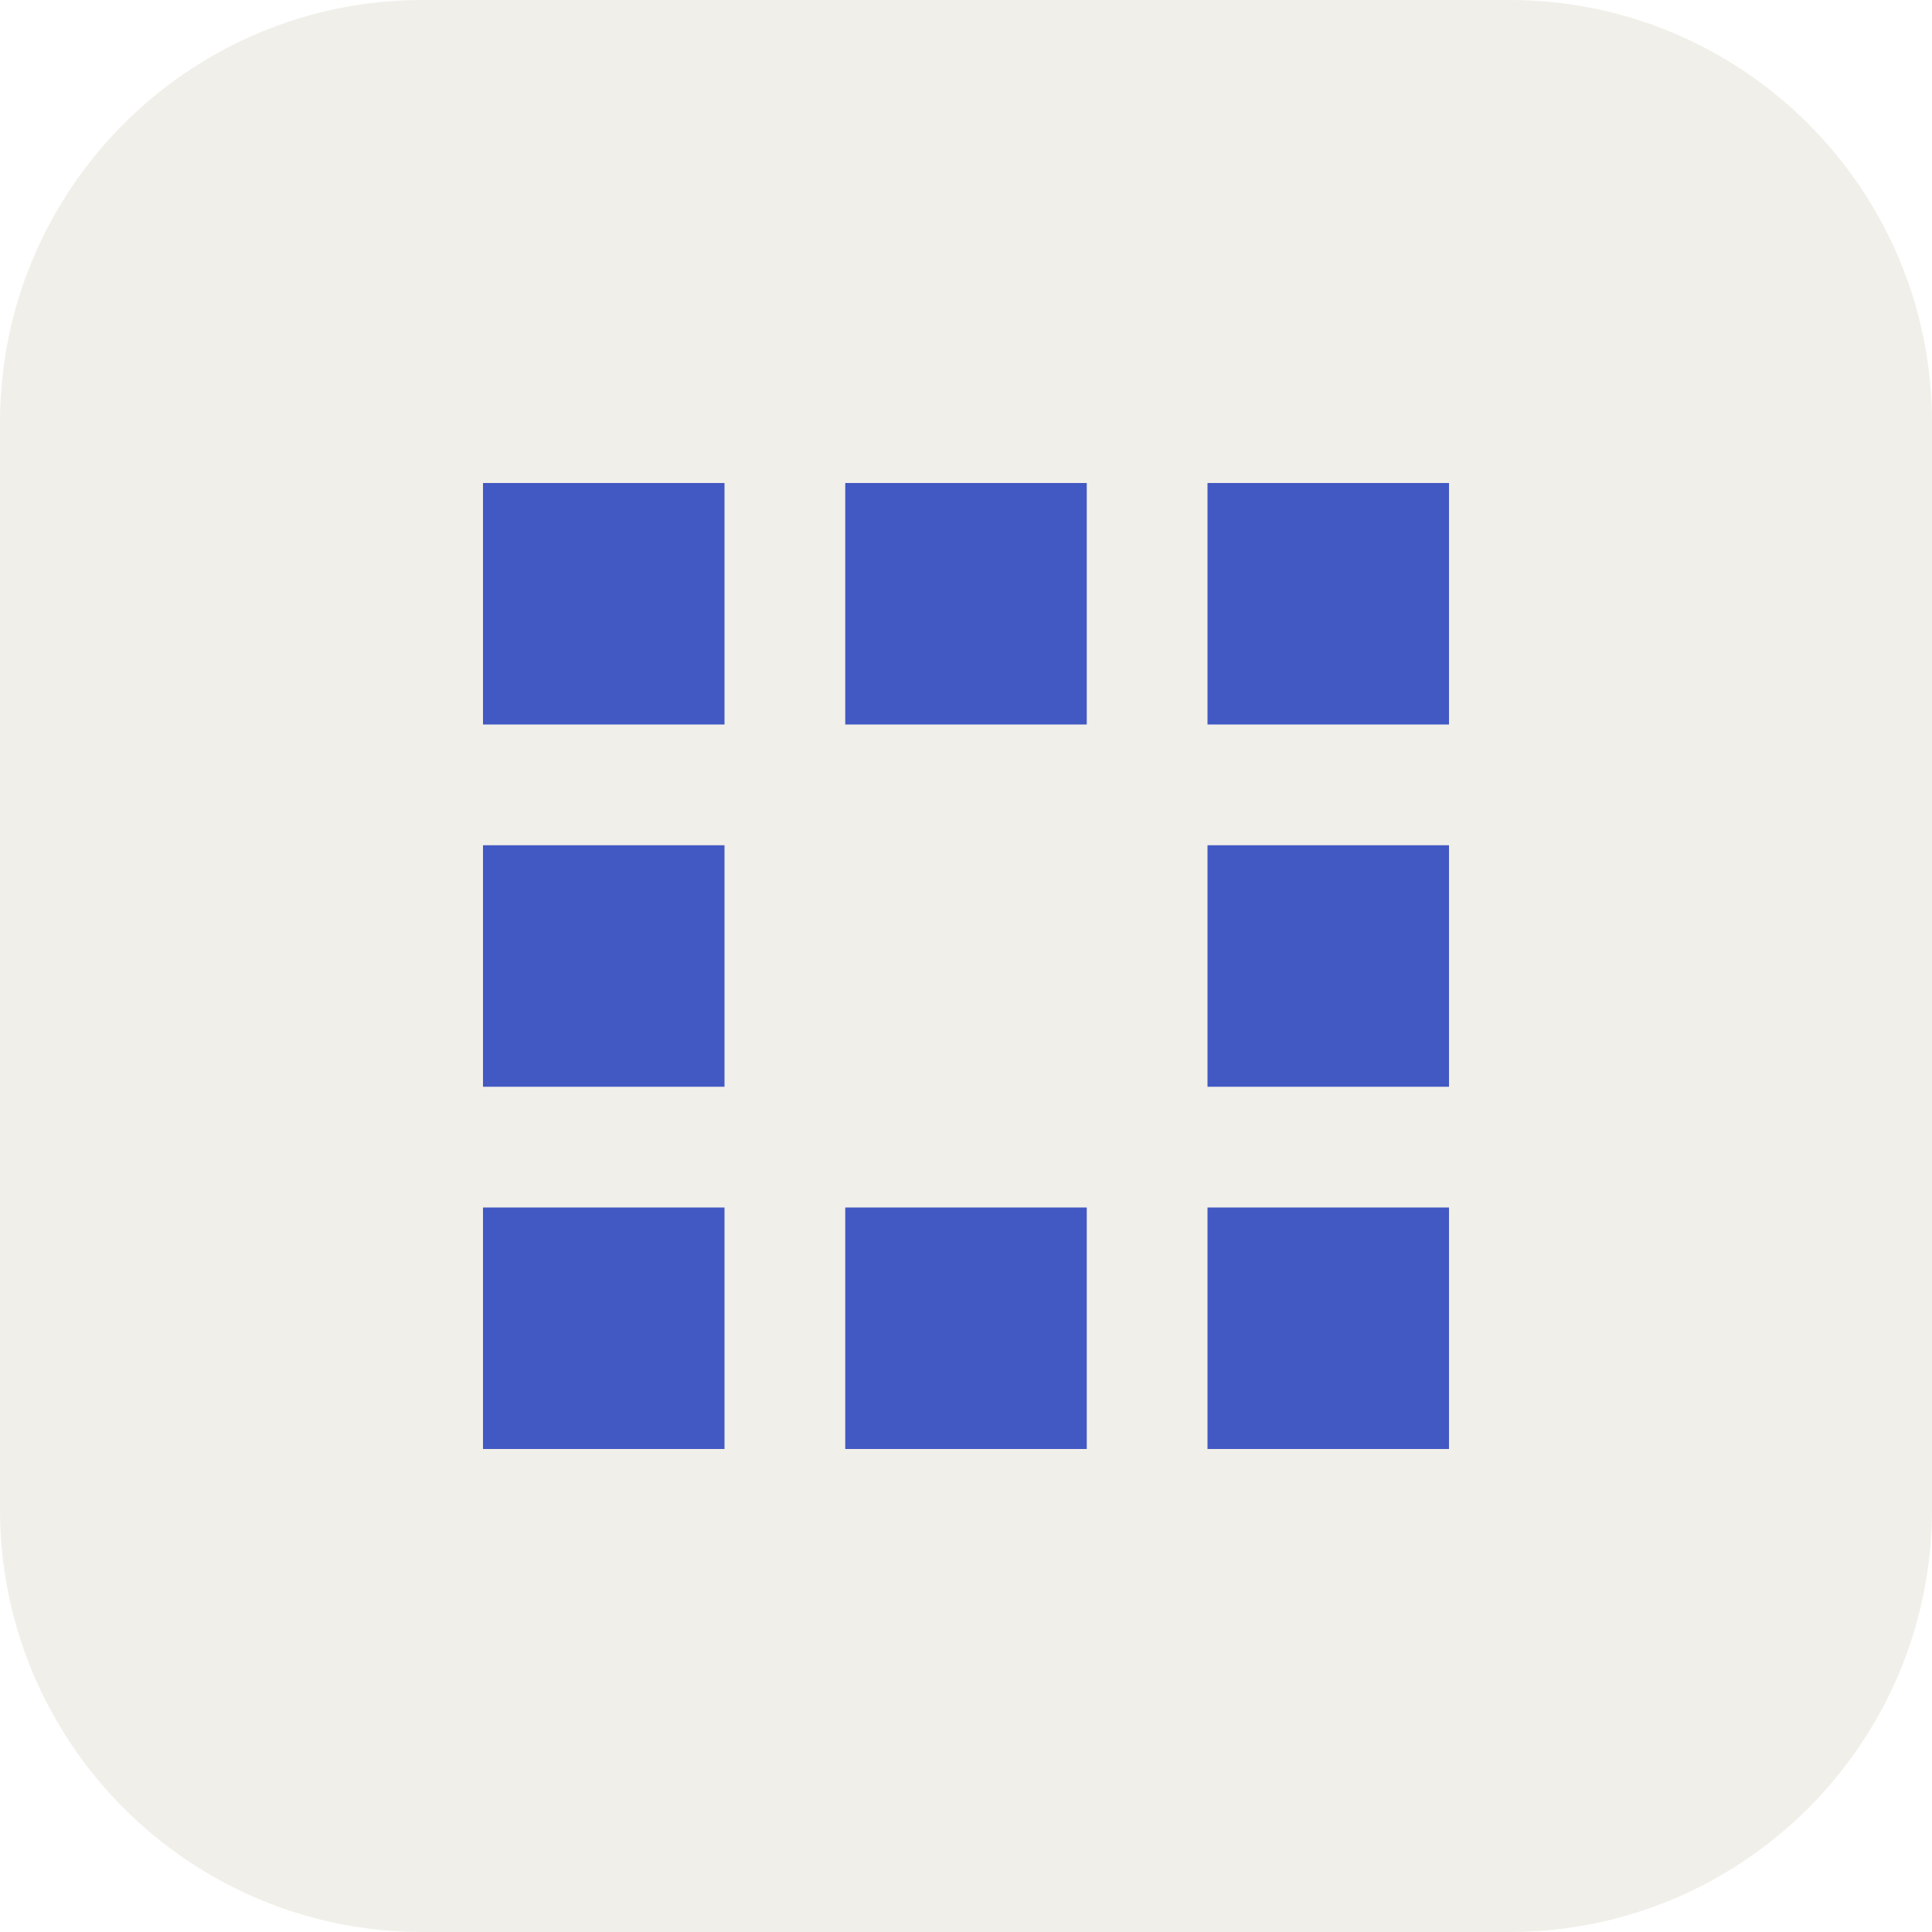
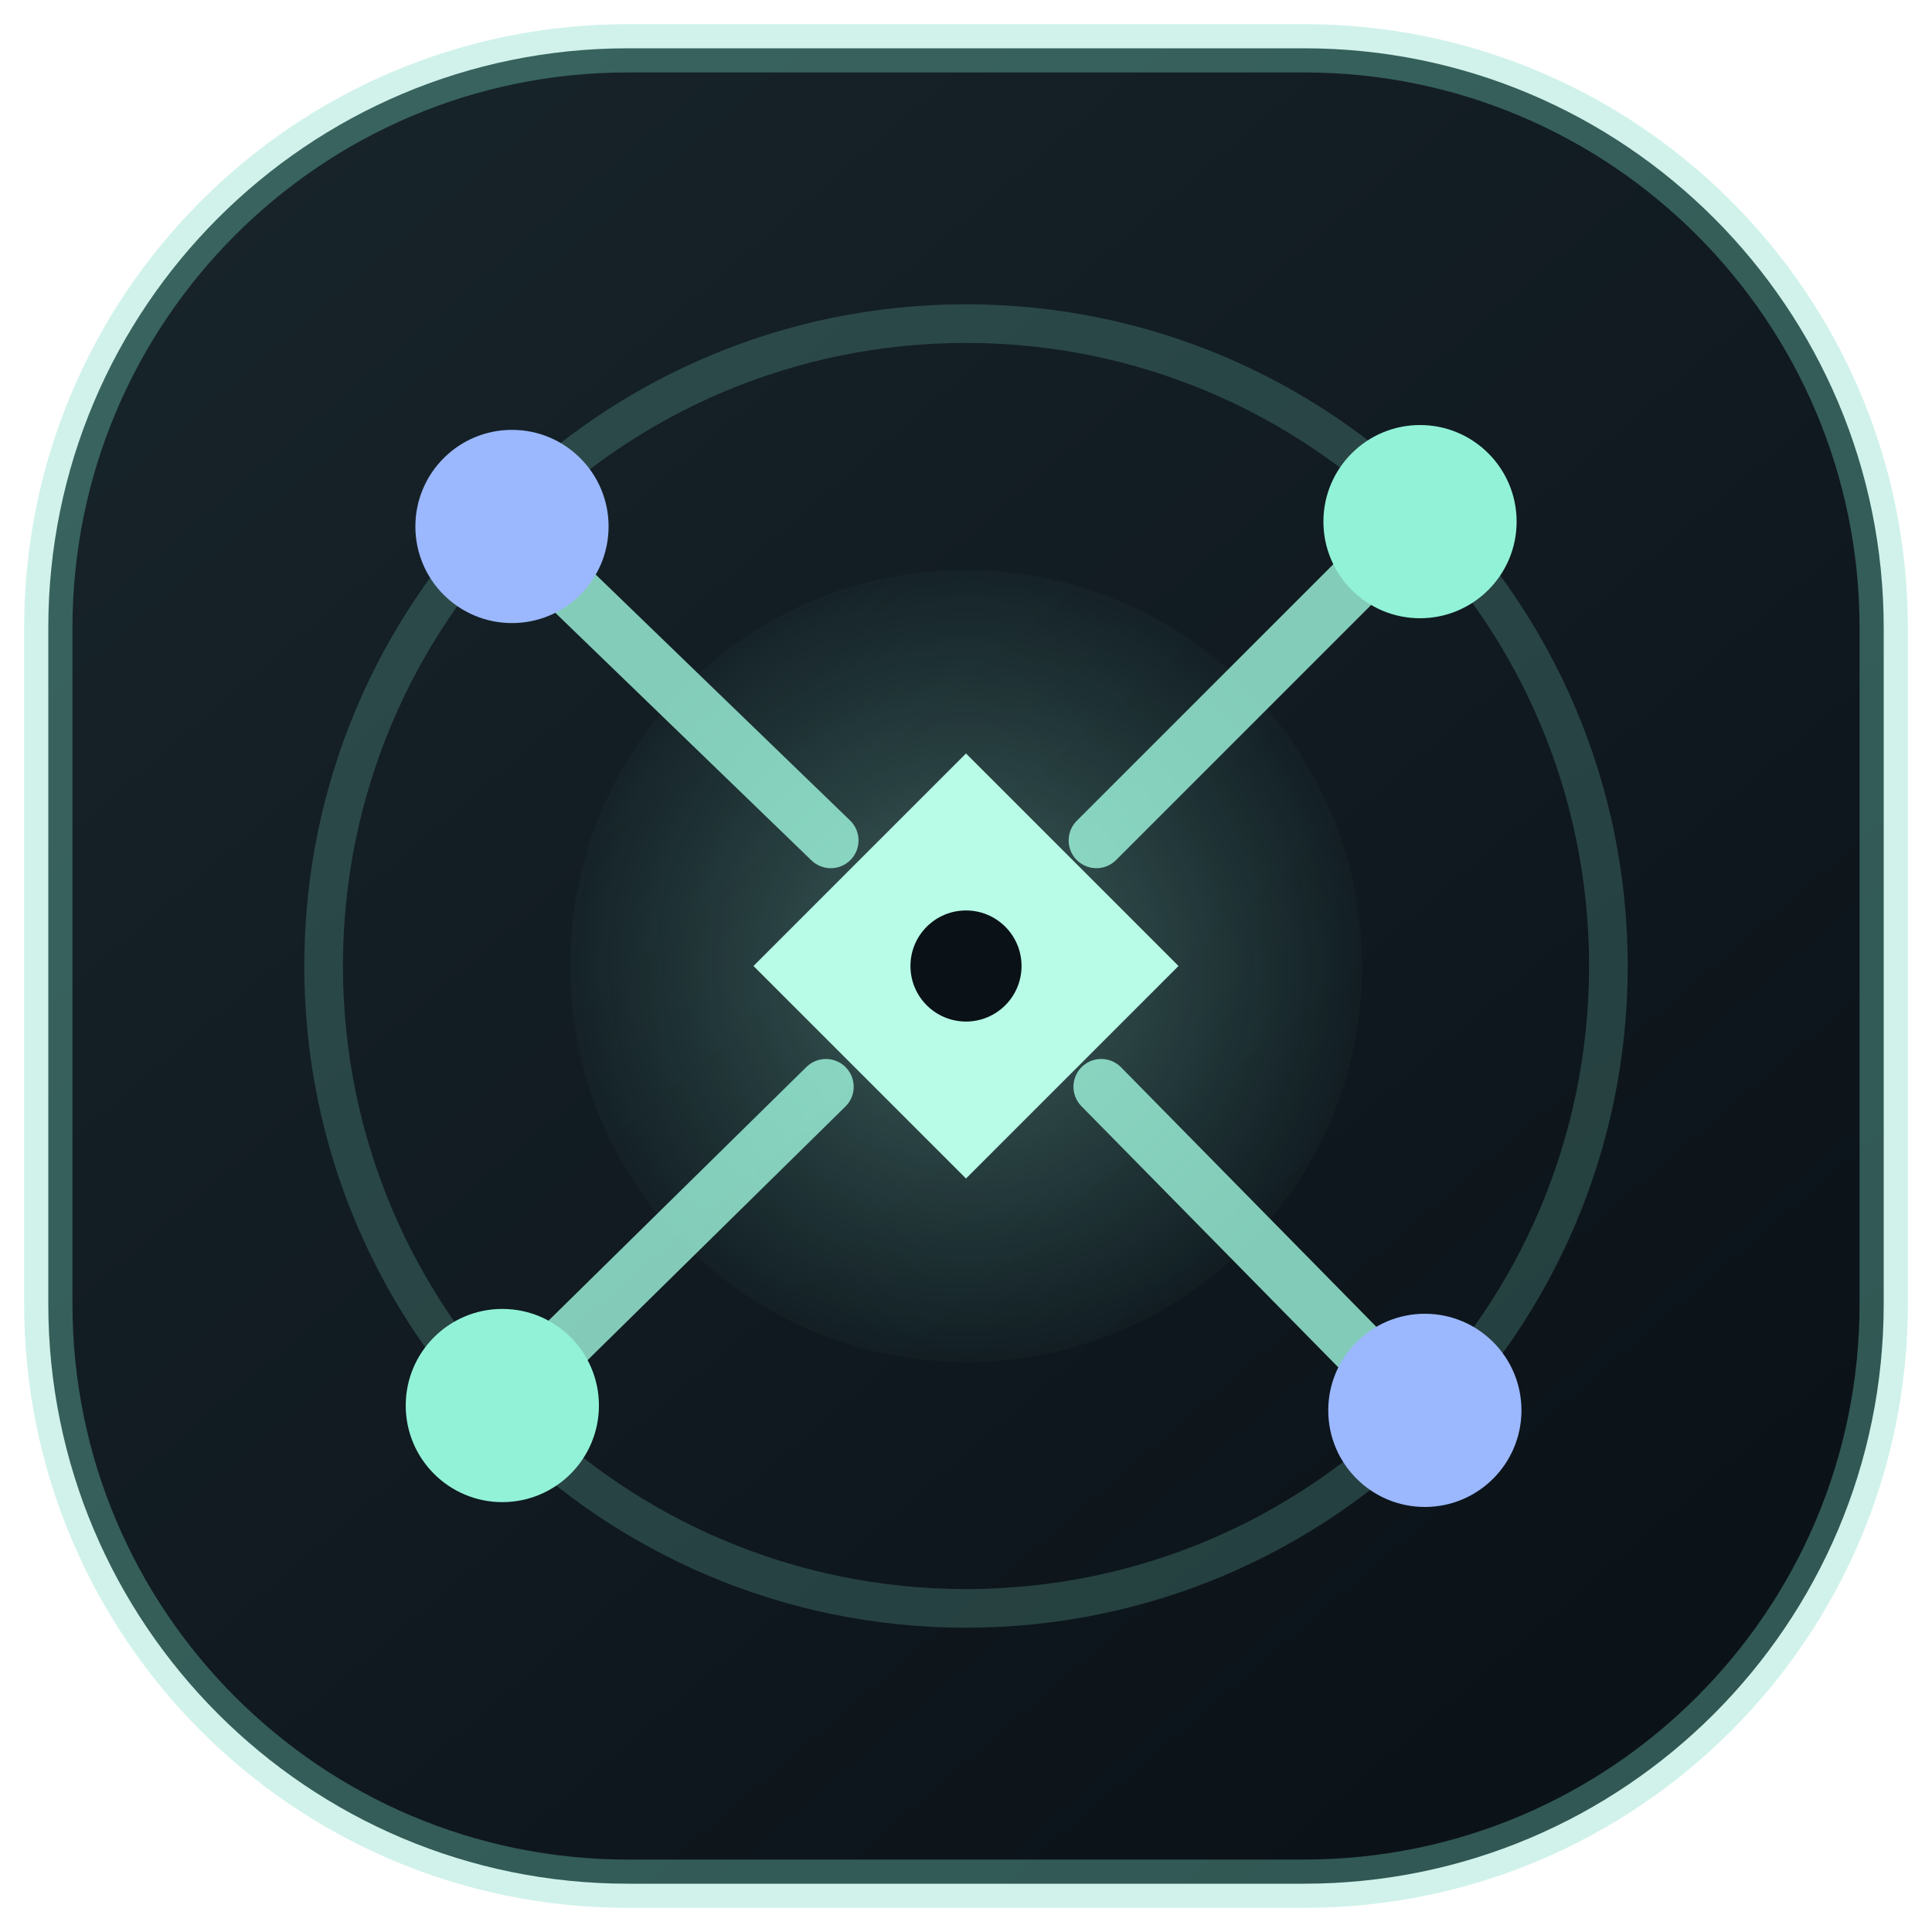
- <svg xmlns="http://www.w3.org/2000/svg" viewBox="0 0 64 64">
-   <rect width="64" height="64" rx="14" fill="#f1efe9" />
-   <g fill="#4259c3">
-     <path d="M16 16h8v8h-8zm12 0h8v8h-8zm12 0h8v8h-8zM16 28h8v8h-8zm24 0h8v8h-8zM16 40h8v8h-8zm12 0h8v8h-8zm12 0h8v8h-8z" />
-   </g>
+ <svg xmlns="http://www.w3.org/2000/svg" viewBox="0 0 40 40" fill="none">
+   <defs>
+     <linearGradient id="tile" x1="5" y1="3" x2="35" y2="38" gradientUnits="userSpaceOnUse">
+       <stop stop-color="#17242A" />
+       <stop offset="1" stop-color="#0A1117" />
+     </linearGradient>
+     <radialGradient id="core" cx="0" cy="0" r="1" gradientTransform="matrix(0 9 -9 0 20 20)" gradientUnits="userSpaceOnUse">
+       <stop stop-color="#B4FFE9" stop-opacity=".3" />
+       <stop offset="1" stop-color="#83F2D5" stop-opacity="0" />
+     </radialGradient>
+   </defs>
+   <rect x="1" y="1" width="38" height="38" rx="12" fill="url(#tile)" stroke="#7AD9C2" stroke-opacity=".35" />
+   <circle cx="20" cy="20" r="13.3" stroke="#8AEFD4" stroke-opacity=".2" stroke-width=".8" />
+   <path d="M11.2 11.6 17.2 17.4M28.7 11.4l-6 6M11 28.5l6.1-6M28.8 28.6l-6-6.1" stroke="#9AEFD8" stroke-opacity=".83" stroke-width="1.15" stroke-linecap="round" />
+   <circle cx="10.6" cy="10.9" r="2" fill="#9BB8FF" />
+   <circle cx="29.4" cy="10.8" r="2" fill="#92F2D8" />
+   <circle cx="10.4" cy="29.1" r="2" fill="#92F2D8" />
+   <circle cx="29.5" cy="29.2" r="2" fill="#9BB8FF" />
+   <circle cx="20" cy="20" r="8.2" fill="url(#core)" />
+   <path d="m20 15.6 4.4 4.4-4.4 4.4-4.4-4.4 4.4-4.4Z" fill="#B8FBE7" />
+   <circle cx="20" cy="20" r="1.15" fill="#0A1117" />
</svg>
